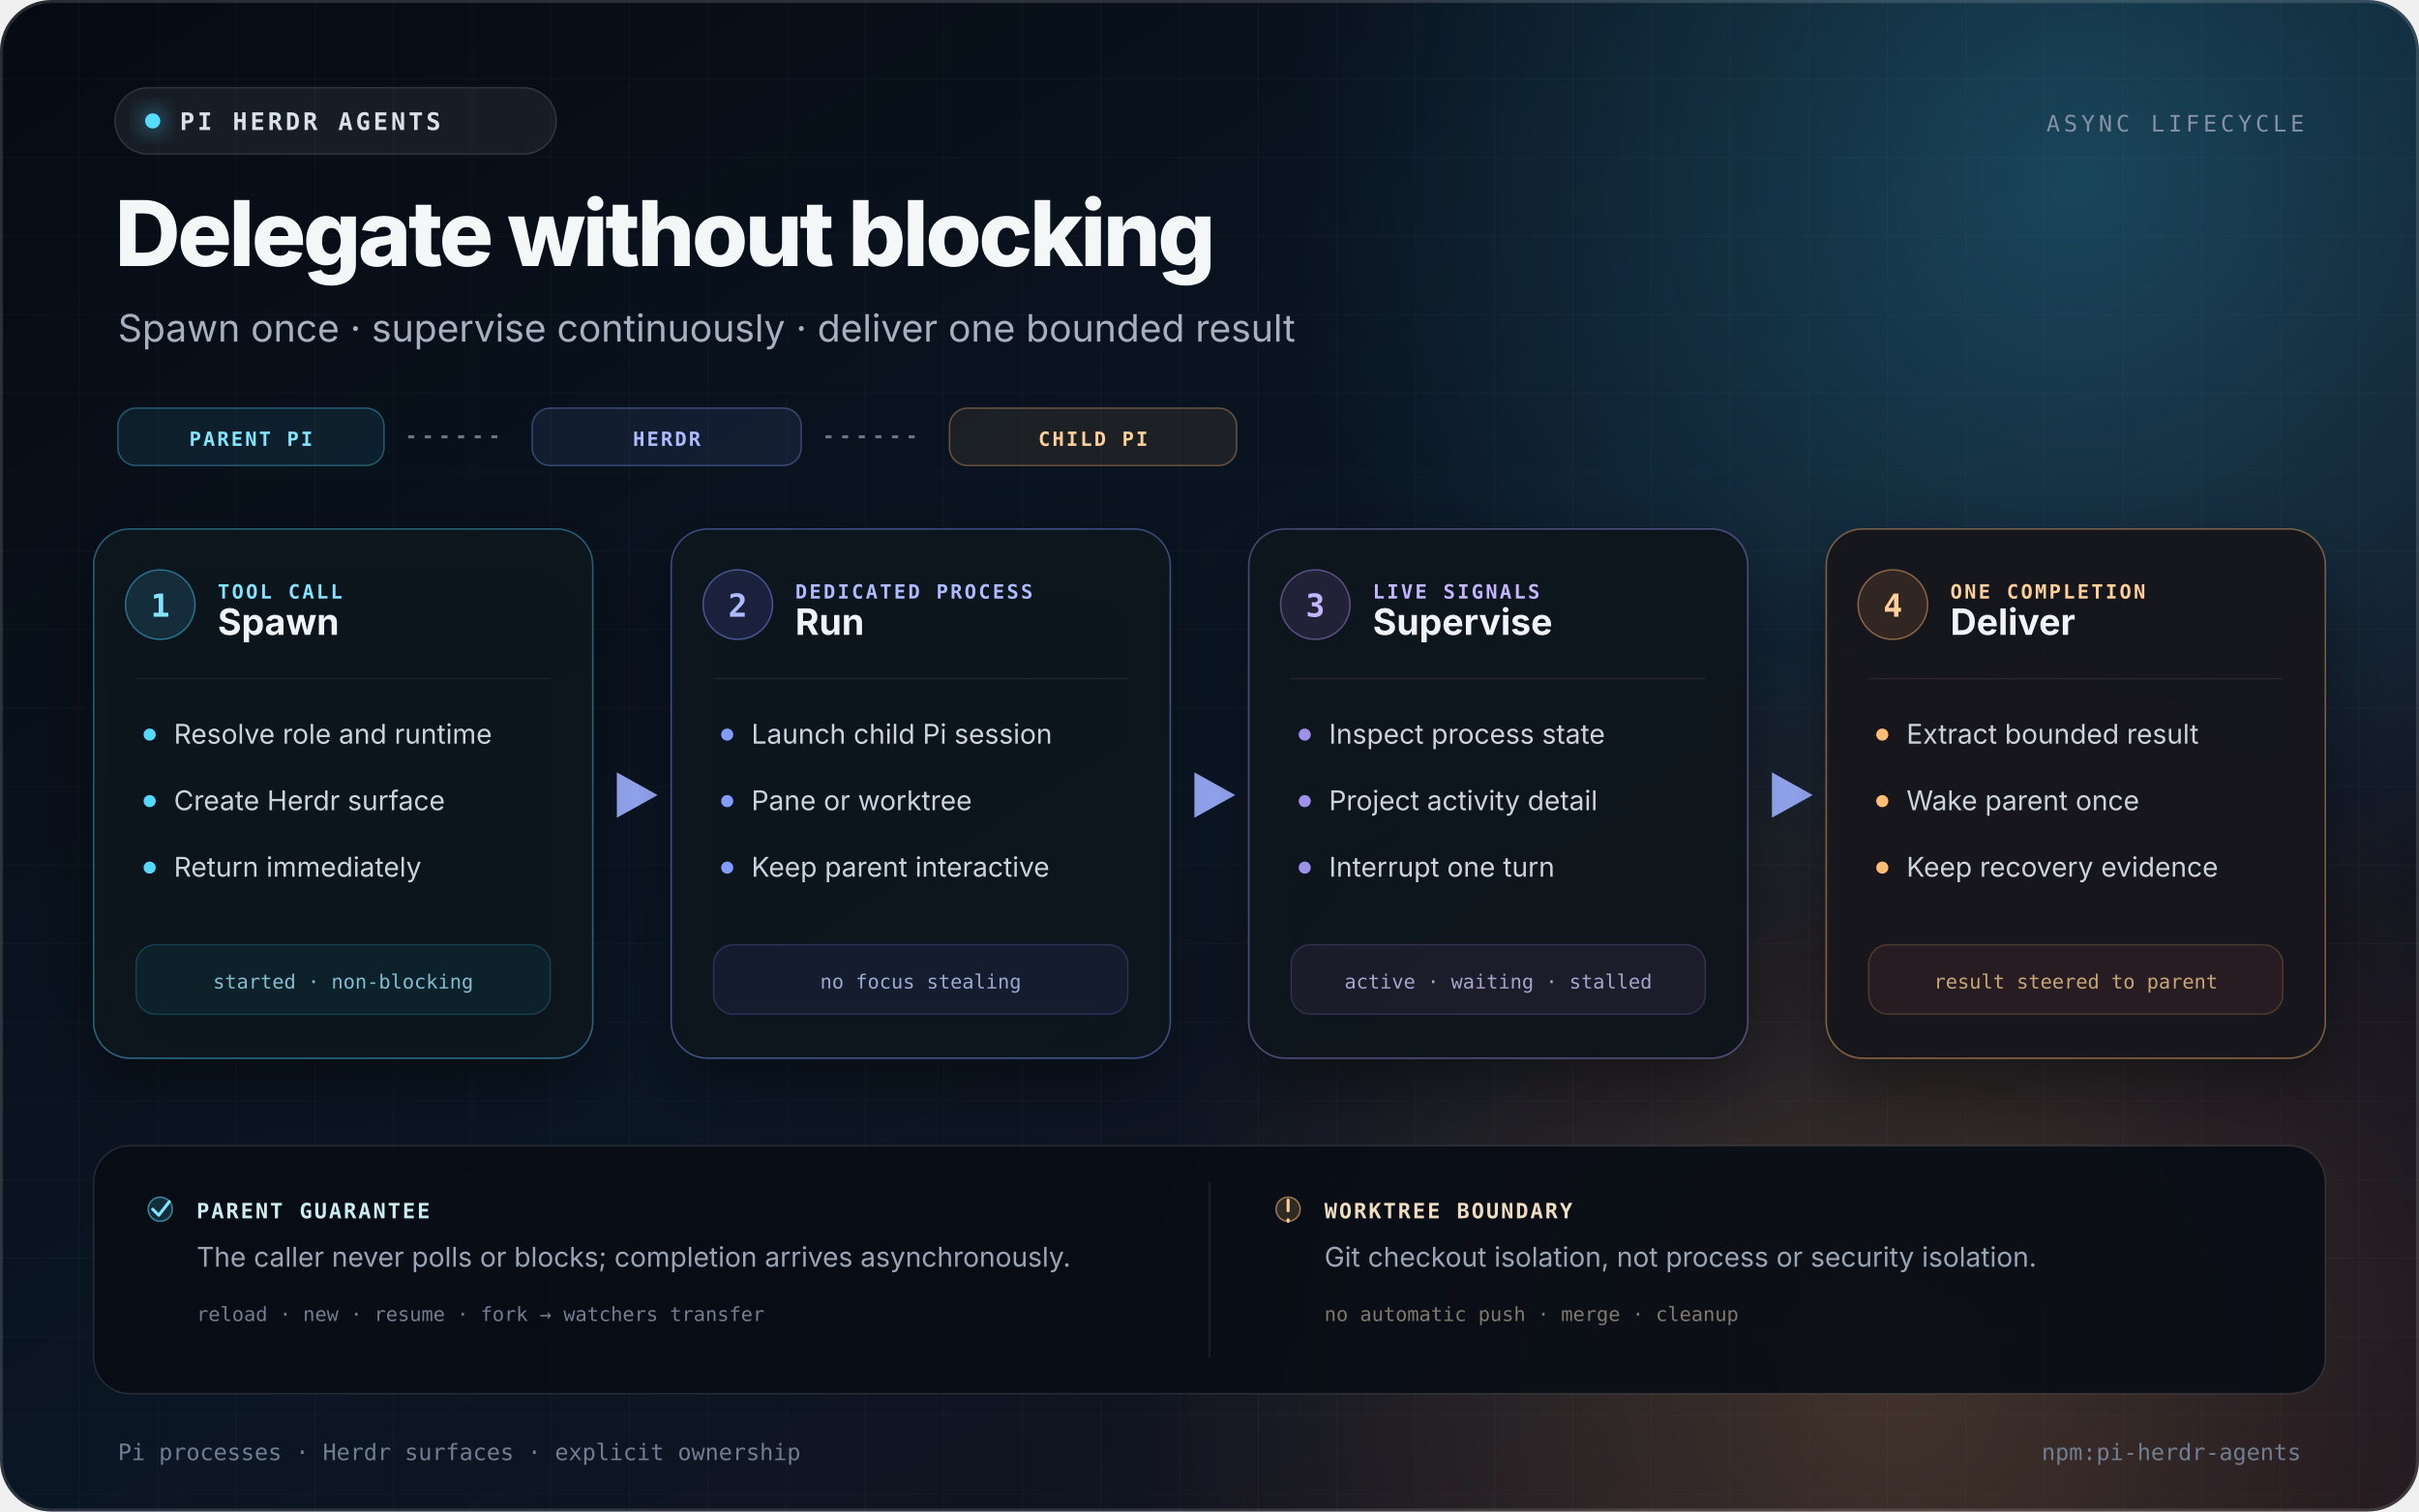
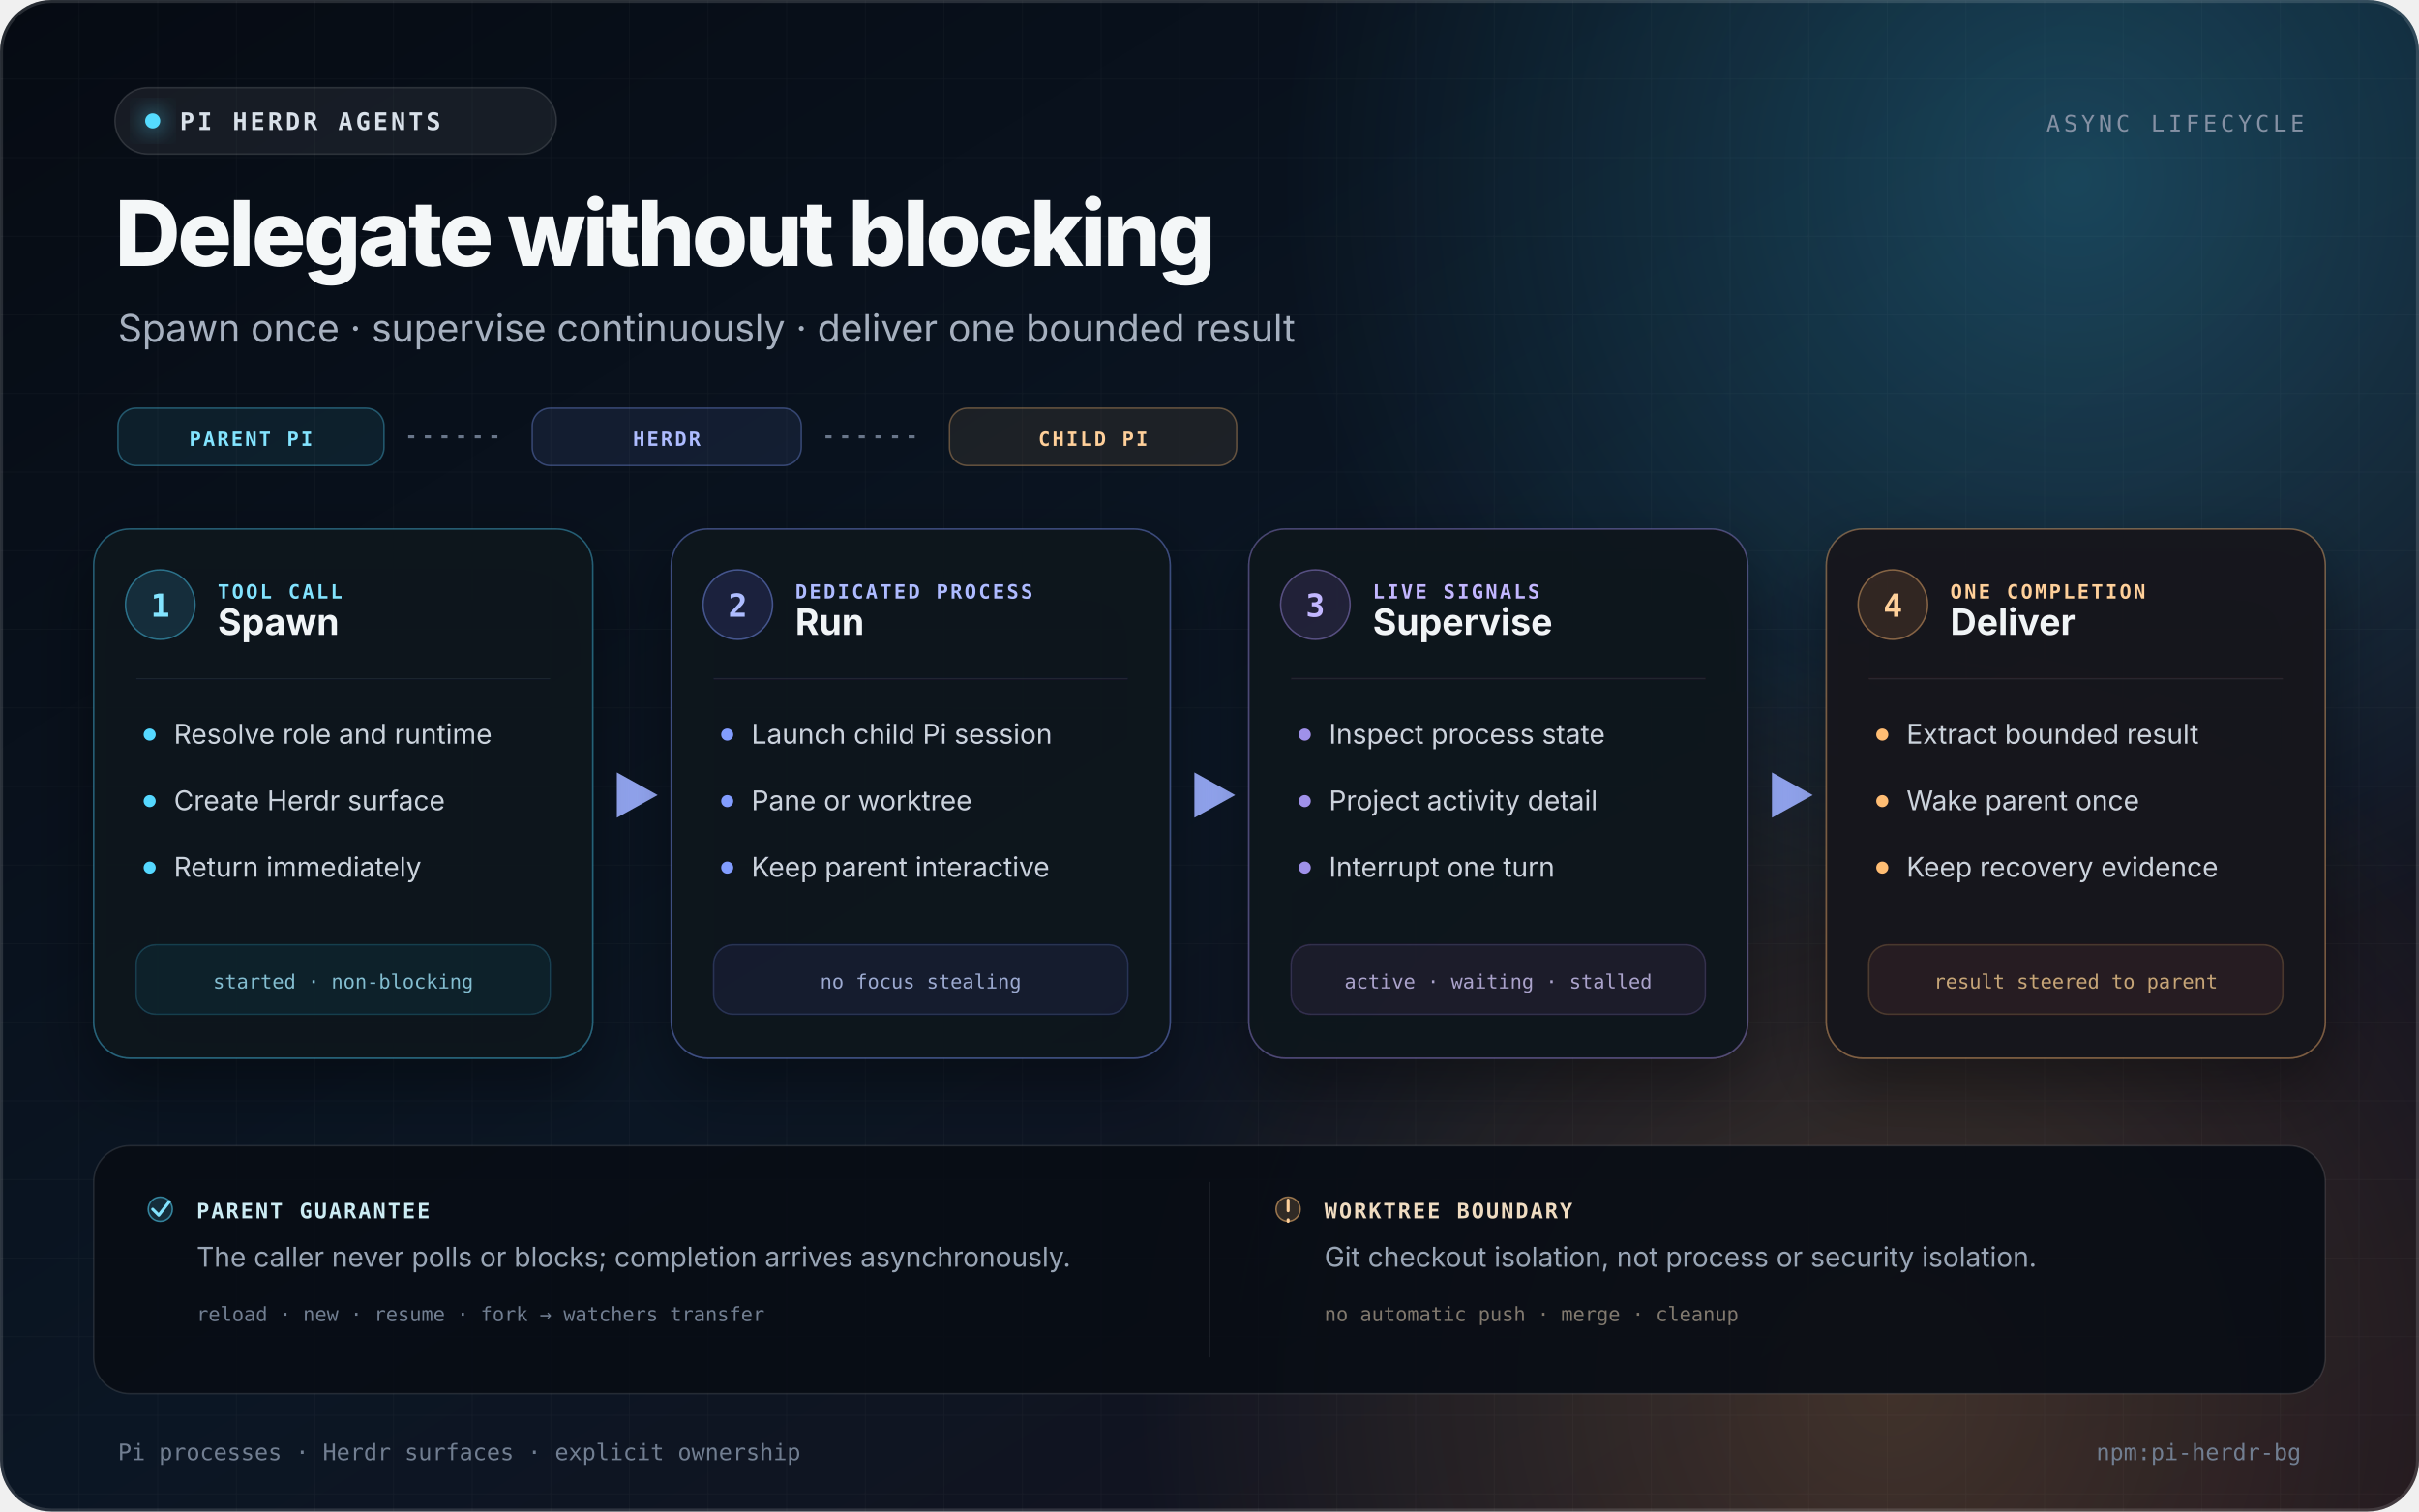
<svg xmlns="http://www.w3.org/2000/svg" width="1600" height="1000" viewBox="0 0 1600 1000" role="img" aria-labelledby="title description">
  <defs>
    <linearGradient id="background" x1="0" y1="0" x2="1" y2="1">
      <stop offset="0" stop-color="#060b13" />
      <stop offset="0.5" stop-color="#0b1624" />
      <stop offset="1" stop-color="#18121d" />
    </linearGradient>
    <linearGradient id="brand" x1="0" y1="0" x2="1" y2="0">
      <stop offset="0" stop-color="#54d8ff" />
      <stop offset="0.52" stop-color="#7e9cff" />
      <stop offset="1" stop-color="#ffbd73" />
    </linearGradient>
    <linearGradient id="flow" x1="0" y1="0" x2="1" y2="0">
      <stop offset="0" stop-color="#54d8ff" />
      <stop offset="0.55" stop-color="#889fff" />
      <stop offset="1" stop-color="#ffbd73" />
    </linearGradient>
    <radialGradient id="blueGlow">
      <stop offset="0" stop-color="#46d3ff" stop-opacity="0.25" />
      <stop offset="1" stop-color="#46d3ff" stop-opacity="0" />
    </radialGradient>
    <radialGradient id="amberGlow">
      <stop offset="0" stop-color="#ffb65d" stop-opacity="0.19" />
      <stop offset="1" stop-color="#ffb65d" stop-opacity="0" />
    </radialGradient>
    <pattern id="grid" width="52" height="52" patternUnits="userSpaceOnUse">
      <path d="M52 0H0V52" fill="none" stroke="#ffffff" stroke-opacity="0.035" />
    </pattern>
    <filter id="shadow" x="-25%" y="-35%" width="150%" height="180%">
      <feDropShadow dx="0" dy="18" stdDeviation="22" flood-color="#000000" flood-opacity="0.4" />
    </filter>
    <filter id="glow" x="-100%" y="-100%" width="300%" height="300%">
      <feGaussianBlur stdDeviation="8" result="blur" />
      <feMerge>
        <feMergeNode in="blur" />
        <feMergeNode in="SourceGraphic" />
      </feMerge>
    </filter>
    <marker id="arrow" markerWidth="12" markerHeight="12" refX="9" refY="6" orient="auto">
      <path d="M1 1L10 6L1 11Z" fill="#9bafff" />
    </marker>
    <clipPath id="frame">
      <rect width="1600" height="1000" rx="34" />
    </clipPath>
  </defs>
  <g clip-path="url(#frame)">
    <rect width="1600" height="1000" fill="url(#background)" />
    <rect width="1600" height="1000" fill="url(#grid)" />
    <circle cx="1370" cy="120" r="520" fill="url(#blueGlow)" />
    <circle cx="1250" cy="920" r="500" fill="url(#amberGlow)" />
    <g transform="translate(76 58)">
      <rect width="292" height="44" rx="22" fill="#ffffff" fill-opacity="0.065" stroke="#ffffff" stroke-opacity="0.13" />
      <circle cx="25" cy="22" r="5" fill="#55dcff" filter="url(#glow)" />
      <text x="43" y="28" fill="#d9e1ea" font-family="ui-monospace, SFMono-Regular, Menlo, monospace" font-size="16" font-weight="700" letter-spacing="2">PI HERDR AGENTS</text>
    </g>
    <text x="1524" y="87" text-anchor="end" fill="#8591a4" font-family="ui-monospace, SFMono-Regular, Menlo, monospace" font-size="15" letter-spacing="2.5">ASYNC LIFECYCLE</text>
    <text x="76" y="176" fill="#f4f7f8" font-family="-apple-system, BlinkMacSystemFont, 'Segoe UI', sans-serif" font-size="60" font-weight="760" letter-spacing="-2">Delegate without blocking</text>
    <text x="78" y="226" fill="#a6b0bf" font-family="-apple-system, BlinkMacSystemFont, 'Segoe UI', sans-serif" font-size="25">Spawn once · supervise continuously · deliver one bounded result</text>
    <g transform="translate(78 270)" font-family="ui-monospace, SFMono-Regular, Menlo, monospace" font-size="13" font-weight="700" letter-spacing="1.4">
      <rect width="176" height="38" rx="12" fill="#54d8ff" fill-opacity="0.08" stroke="#54d8ff" stroke-opacity="0.34" />
      <text x="88" y="25" text-anchor="middle" fill="#83e4ff">PARENT PI</text>
      <path d="M192 19H258" stroke="#69768a" stroke-width="2" stroke-dasharray="4 7" />
      <rect x="274" width="178" height="38" rx="12" fill="#829dff" fill-opacity="0.09" stroke="#829dff" stroke-opacity="0.35" />
      <text x="363" y="25" text-anchor="middle" fill="#aebcff">HERDR</text>
      <path d="M468 19H534" stroke="#69768a" stroke-width="2" stroke-dasharray="4 7" />
      <rect x="550" width="190" height="38" rx="12" fill="#ffbd73" fill-opacity="0.08" stroke="#ffbd73" stroke-opacity="0.34" />
      <text x="645" y="25" text-anchor="middle" fill="#ffd09a">CHILD PI</text>
    </g>
    <g fill="none" stroke="url(#flow)" stroke-width="3" stroke-opacity="0.72" marker-end="url(#arrow)">
      <path d="M402 526H432" />
      <path d="M784 526H814" />
      <path d="M1166 526H1196" />
    </g>
    <g transform="translate(62 350)" filter="url(#shadow)">
      <rect width="330" height="350" rx="24" fill="#09121b" fill-opacity="0.96" stroke="#54d8ff" stroke-opacity="0.38" />
      <circle cx="44" cy="50" r="23" fill="#54d8ff" fill-opacity="0.13" stroke="#54d8ff" stroke-opacity="0.44" />
      <text x="44" y="58" text-anchor="middle" fill="#83e4ff" font-family="ui-monospace, SFMono-Regular, Menlo, monospace" font-size="21" font-weight="700">1</text>
      <text x="82" y="46" fill="#83e4ff" font-family="ui-monospace, SFMono-Regular, Menlo, monospace" font-size="13" font-weight="700" letter-spacing="1.5">TOOL CALL</text>
      <text x="82" y="70" fill="#f0f4f6" font-family="-apple-system, BlinkMacSystemFont, 'Segoe UI', sans-serif" font-size="24" font-weight="700">Spawn</text>
      <path d="M28 99H302" stroke="#ffffff" stroke-opacity="0.08" />
      <g font-family="-apple-system, BlinkMacSystemFont, 'Segoe UI', sans-serif" font-size="18">
        <circle cx="37" cy="136" r="4" fill="#54d8ff" />
        <text x="53" y="142" fill="#cbd3dc">Resolve role and runtime</text>
        <circle cx="37" cy="180" r="4" fill="#54d8ff" />
        <text x="53" y="186" fill="#cbd3dc">Create Herdr surface</text>
        <circle cx="37" cy="224" r="4" fill="#54d8ff" />
        <text x="53" y="230" fill="#cbd3dc">Return immediately</text>
      </g>
      <rect x="28" y="275" width="274" height="46" rx="13" fill="#54d8ff" fill-opacity="0.07" stroke="#54d8ff" stroke-opacity="0.2" />
      <text x="165" y="304" text-anchor="middle" fill="#83bed0" font-family="ui-monospace, SFMono-Regular, Menlo, monospace" font-size="13">started · non-blocking</text>
    </g>
    <g transform="translate(444 350)" filter="url(#shadow)">
      <rect width="330" height="350" rx="24" fill="#0d1220" fill-opacity="0.96" stroke="#829dff" stroke-opacity="0.4" />
      <circle cx="44" cy="50" r="23" fill="#829dff" fill-opacity="0.13" stroke="#829dff" stroke-opacity="0.45" />
      <text x="44" y="58" text-anchor="middle" fill="#aebcff" font-family="ui-monospace, SFMono-Regular, Menlo, monospace" font-size="21" font-weight="700">2</text>
      <text x="82" y="46" fill="#aebcff" font-family="ui-monospace, SFMono-Regular, Menlo, monospace" font-size="13" font-weight="700" letter-spacing="1.5">DEDICATED PROCESS</text>
      <text x="82" y="70" fill="#f0f4f6" font-family="-apple-system, BlinkMacSystemFont, 'Segoe UI', sans-serif" font-size="24" font-weight="700">Run</text>
      <path d="M28 99H302" stroke="#ffffff" stroke-opacity="0.08" />
      <g font-family="-apple-system, BlinkMacSystemFont, 'Segoe UI', sans-serif" font-size="18">
        <circle cx="37" cy="136" r="4" fill="#829dff" />
        <text x="53" y="142" fill="#cbd3dc">Launch child Pi session</text>
        <circle cx="37" cy="180" r="4" fill="#829dff" />
        <text x="53" y="186" fill="#cbd3dc">Pane or worktree</text>
        <circle cx="37" cy="224" r="4" fill="#829dff" />
        <text x="53" y="230" fill="#cbd3dc">Keep parent interactive</text>
      </g>
      <rect x="28" y="275" width="274" height="46" rx="13" fill="#829dff" fill-opacity="0.07" stroke="#829dff" stroke-opacity="0.21" />
      <text x="165" y="304" text-anchor="middle" fill="#9caad0" font-family="ui-monospace, SFMono-Regular, Menlo, monospace" font-size="13">no focus stealing</text>
    </g>
    <g transform="translate(826 350)" filter="url(#shadow)">
      <rect width="330" height="350" rx="24" fill="#11121d" fill-opacity="0.96" stroke="#9f91e9" stroke-opacity="0.4" />
      <circle cx="44" cy="50" r="23" fill="#9f91e9" fill-opacity="0.13" stroke="#9f91e9" stroke-opacity="0.45" />
      <text x="44" y="58" text-anchor="middle" fill="#c2b7ff" font-family="ui-monospace, SFMono-Regular, Menlo, monospace" font-size="21" font-weight="700">3</text>
      <text x="82" y="46" fill="#c2b7ff" font-family="ui-monospace, SFMono-Regular, Menlo, monospace" font-size="13" font-weight="700" letter-spacing="1.5">LIVE SIGNALS</text>
      <text x="82" y="70" fill="#f0f4f6" font-family="-apple-system, BlinkMacSystemFont, 'Segoe UI', sans-serif" font-size="24" font-weight="700">Supervise</text>
      <path d="M28 99H302" stroke="#ffffff" stroke-opacity="0.08" />
      <g font-family="-apple-system, BlinkMacSystemFont, 'Segoe UI', sans-serif" font-size="18">
        <circle cx="37" cy="136" r="4" fill="#9f91e9" />
        <text x="53" y="142" fill="#cbd3dc">Inspect process state</text>
        <circle cx="37" cy="180" r="4" fill="#9f91e9" />
        <text x="53" y="186" fill="#cbd3dc">Project activity detail</text>
        <circle cx="37" cy="224" r="4" fill="#9f91e9" />
        <text x="53" y="230" fill="#cbd3dc">Interrupt one turn</text>
      </g>
      <rect x="28" y="275" width="274" height="46" rx="13" fill="#9f91e9" fill-opacity="0.07" stroke="#9f91e9" stroke-opacity="0.21" />
      <text x="165" y="304" text-anchor="middle" fill="#aba3cb" font-family="ui-monospace, SFMono-Regular, Menlo, monospace" font-size="13">active · waiting · stalled</text>
    </g>
    <g transform="translate(1208 350)" filter="url(#shadow)">
      <rect width="330" height="350" rx="24" fill="#17131a" fill-opacity="0.96" stroke="#ffbd73" stroke-opacity="0.4" />
      <circle cx="44" cy="50" r="23" fill="#ffbd73" fill-opacity="0.12" stroke="#ffbd73" stroke-opacity="0.44" />
      <text x="44" y="58" text-anchor="middle" fill="#ffd09a" font-family="ui-monospace, SFMono-Regular, Menlo, monospace" font-size="21" font-weight="700">4</text>
      <text x="82" y="46" fill="#ffd09a" font-family="ui-monospace, SFMono-Regular, Menlo, monospace" font-size="13" font-weight="700" letter-spacing="1.5">ONE COMPLETION</text>
      <text x="82" y="70" fill="#f0f4f6" font-family="-apple-system, BlinkMacSystemFont, 'Segoe UI', sans-serif" font-size="24" font-weight="700">Deliver</text>
      <path d="M28 99H302" stroke="#ffffff" stroke-opacity="0.08" />
      <g font-family="-apple-system, BlinkMacSystemFont, 'Segoe UI', sans-serif" font-size="18">
        <circle cx="37" cy="136" r="4" fill="#ffbd73" />
        <text x="53" y="142" fill="#cbd3dc">Extract bounded result</text>
        <circle cx="37" cy="180" r="4" fill="#ffbd73" />
        <text x="53" y="186" fill="#cbd3dc">Wake parent once</text>
        <circle cx="37" cy="224" r="4" fill="#ffbd73" />
        <text x="53" y="230" fill="#cbd3dc">Keep recovery evidence</text>
      </g>
      <rect x="28" y="275" width="274" height="46" rx="13" fill="#ffbd73" fill-opacity="0.07" stroke="#ffbd73" stroke-opacity="0.2" />
      <text x="165" y="304" text-anchor="middle" fill="#c7a578" font-family="ui-monospace, SFMono-Regular, Menlo, monospace" font-size="13">result steered to parent</text>
    </g>
    <g transform="translate(62 758)">
      <rect width="1476" height="164" rx="24" fill="#080d14" fill-opacity="0.9" stroke="#ffffff" stroke-opacity="0.11" />
      <g transform="translate(30 28)">
        <circle cx="14" cy="14" r="8" fill="#54d8ff" fill-opacity="0.16" stroke="#54d8ff" stroke-opacity="0.55" />
        <path d="M9 14L13 18L20 9" fill="none" stroke="#83e4ff" stroke-width="2" stroke-linecap="round" stroke-linejoin="round" />
        <text x="38" y="20" fill="#ccecf4" font-family="ui-monospace, SFMono-Regular, Menlo, monospace" font-size="14" font-weight="700" letter-spacing="1.3">PARENT GUARANTEE</text>
        <text x="38" y="52" fill="#99a5b5" font-family="-apple-system, BlinkMacSystemFont, 'Segoe UI', sans-serif" font-size="18">The caller never polls or blocks; completion arrives asynchronously.</text>
        <text x="38" y="88" fill="#717e91" font-family="ui-monospace, SFMono-Regular, Menlo, monospace" font-size="13">reload · new · resume · fork → watchers transfer</text>
      </g>
      <path d="M738 24V140" stroke="#ffffff" stroke-opacity="0.09" />
      <g transform="translate(776 28)">
        <circle cx="14" cy="14" r="8" fill="#ffbd73" fill-opacity="0.16" stroke="#ffbd73" stroke-opacity="0.55" />
        <path d="M14 8V15M14 21V22" stroke="#ffd09a" stroke-width="2" stroke-linecap="round" />
        <text x="38" y="20" fill="#f0dcc1" font-family="ui-monospace, SFMono-Regular, Menlo, monospace" font-size="14" font-weight="700" letter-spacing="1.3">WORKTREE BOUNDARY</text>
        <text x="38" y="52" fill="#99a5b5" font-family="-apple-system, BlinkMacSystemFont, 'Segoe UI', sans-serif" font-size="18">Git checkout isolation, not process or security isolation.</text>
        <text x="38" y="88" fill="#81796e" font-family="ui-monospace, SFMono-Regular, Menlo, monospace" font-size="13">no automatic push · merge · cleanup</text>
      </g>
    </g>
    <text x="78" y="966" fill="#717e91" font-family="ui-monospace, SFMono-Regular, Menlo, monospace" font-size="15">Pi processes · Herdr surfaces · explicit ownership</text>
-     <text x="1522" y="966" text-anchor="end" fill="#717e91" font-family="ui-monospace, SFMono-Regular, Menlo, monospace" font-size="15">npm:pi-herdr-agents</text>
+     <text x="1522" y="966" text-anchor="end" fill="#717e91" font-family="ui-monospace, SFMono-Regular, Menlo, monospace" font-size="15">npm:pi-herdr-bg</text>
  </g>
  <rect x="1" y="1" width="1598" height="998" rx="33" fill="none" stroke="#ffffff" stroke-opacity="0.13" stroke-width="2" />
</svg>
